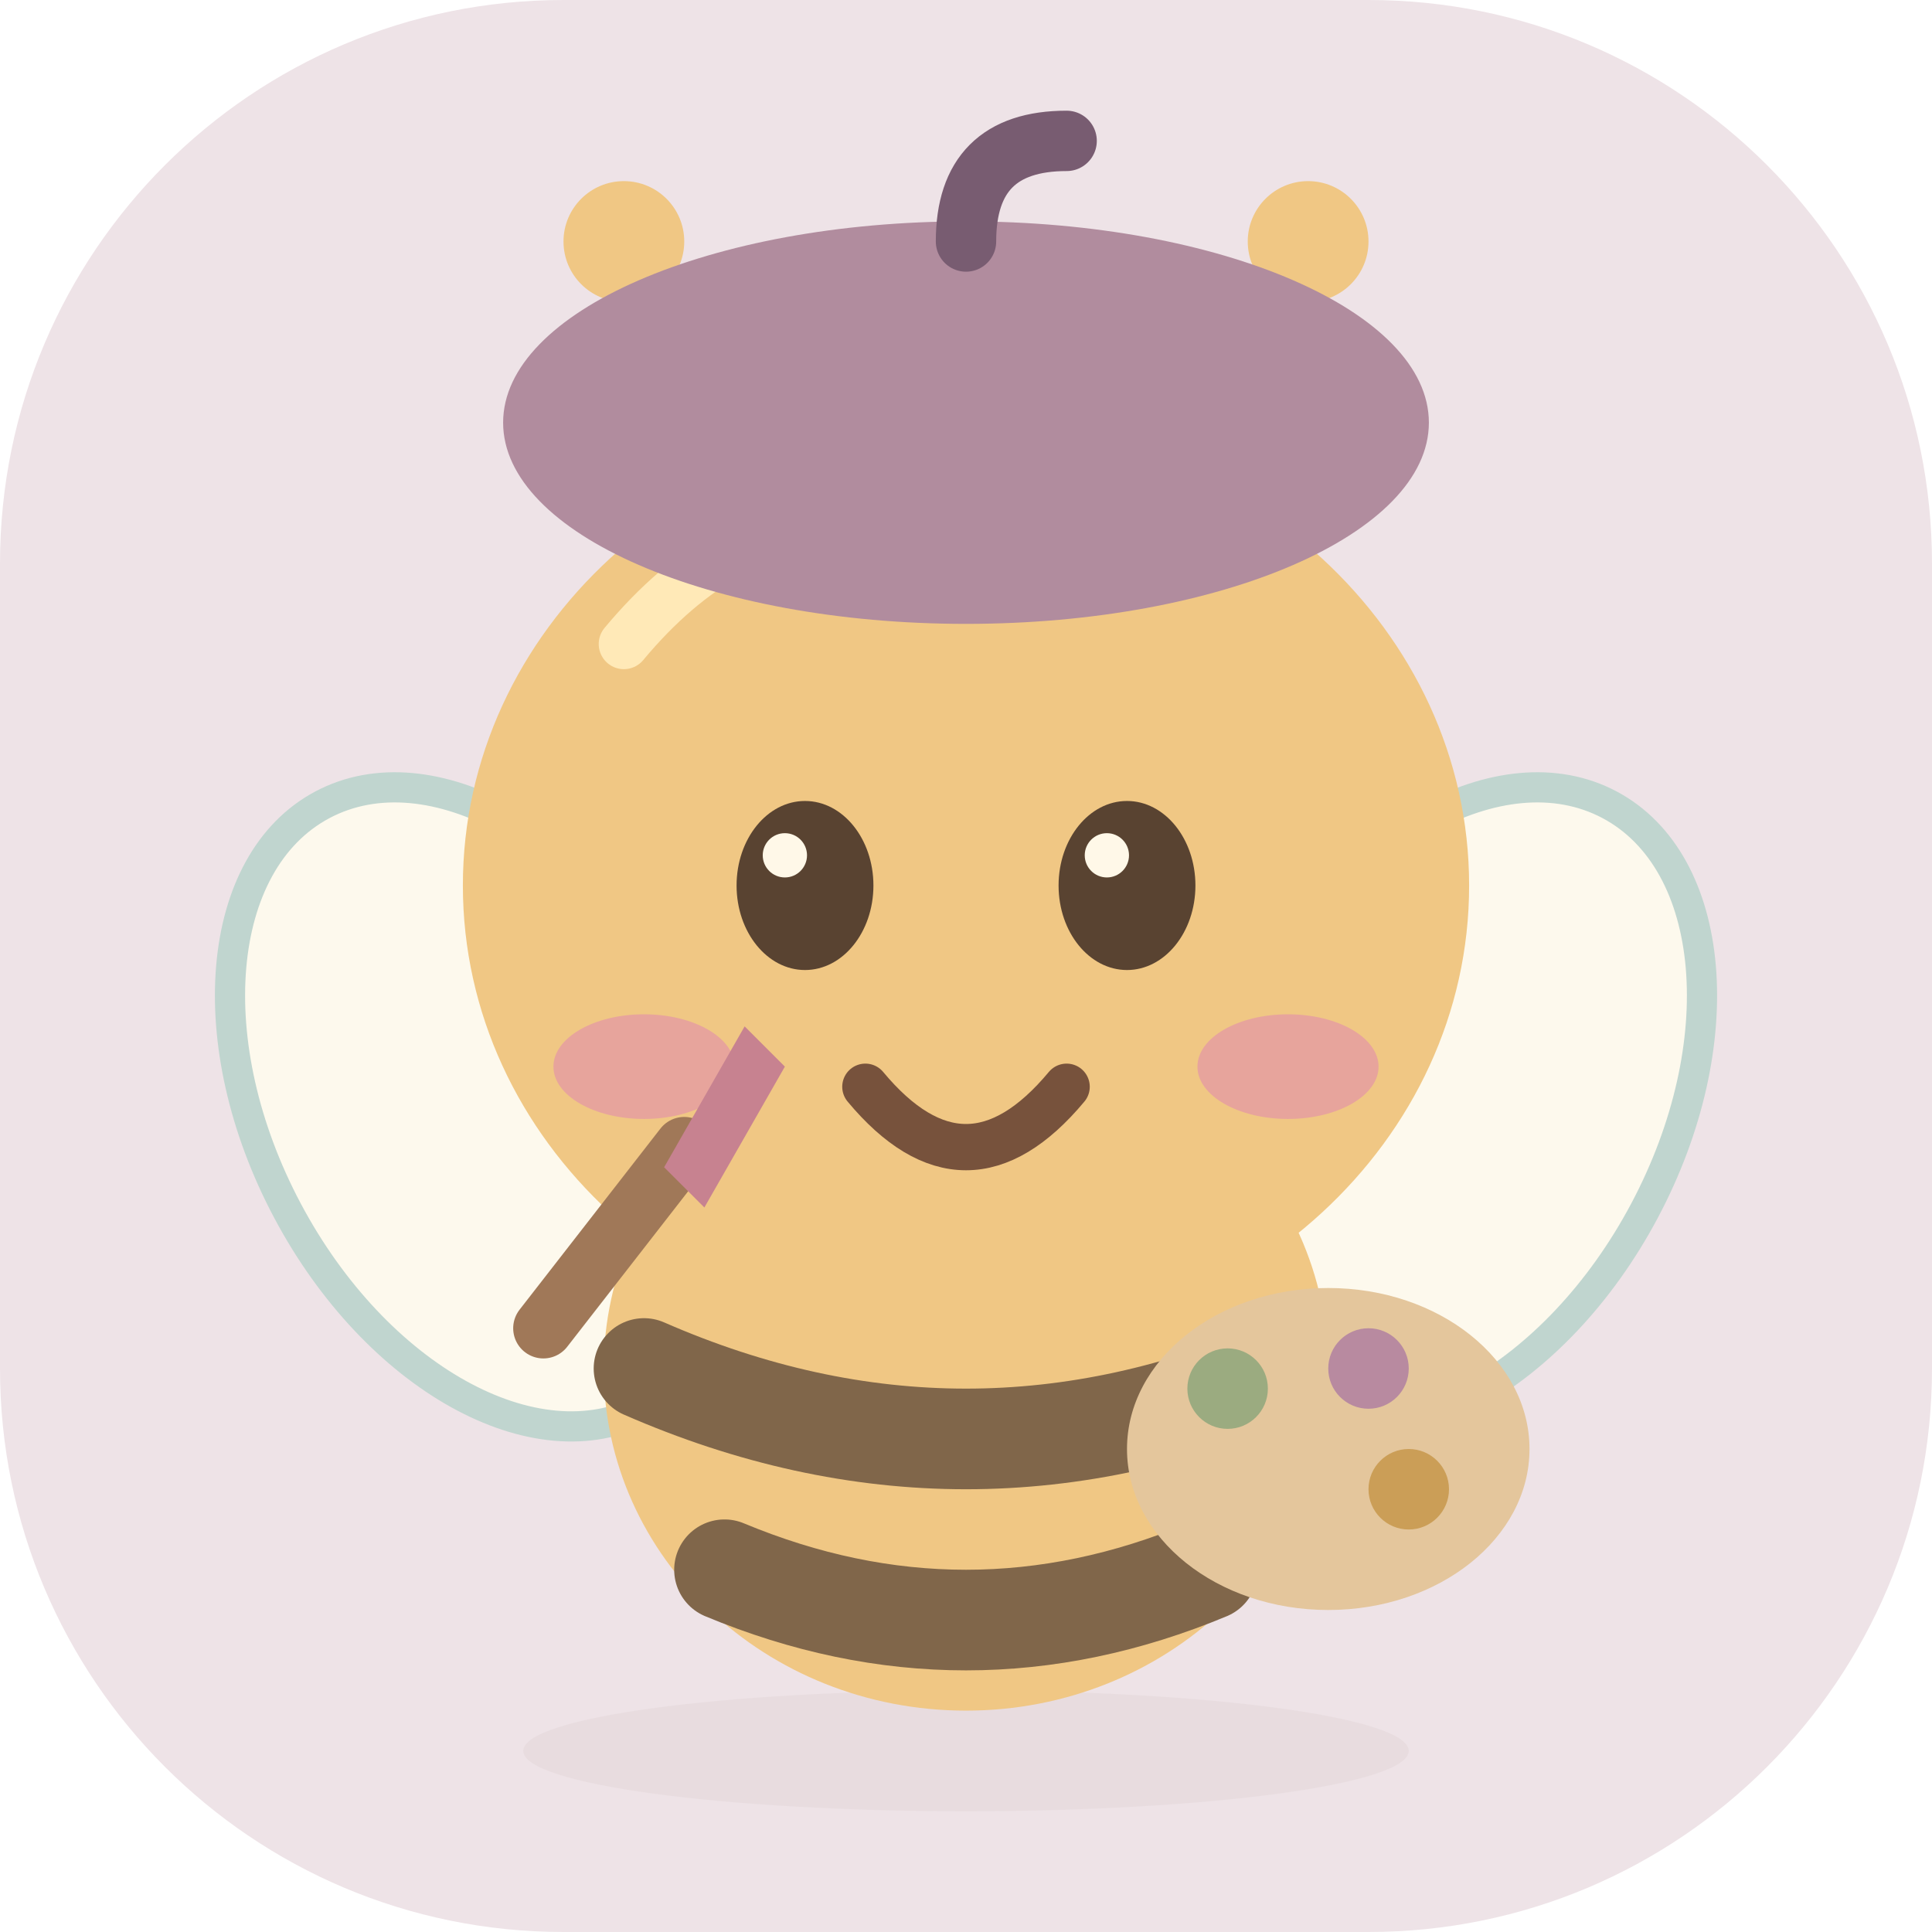
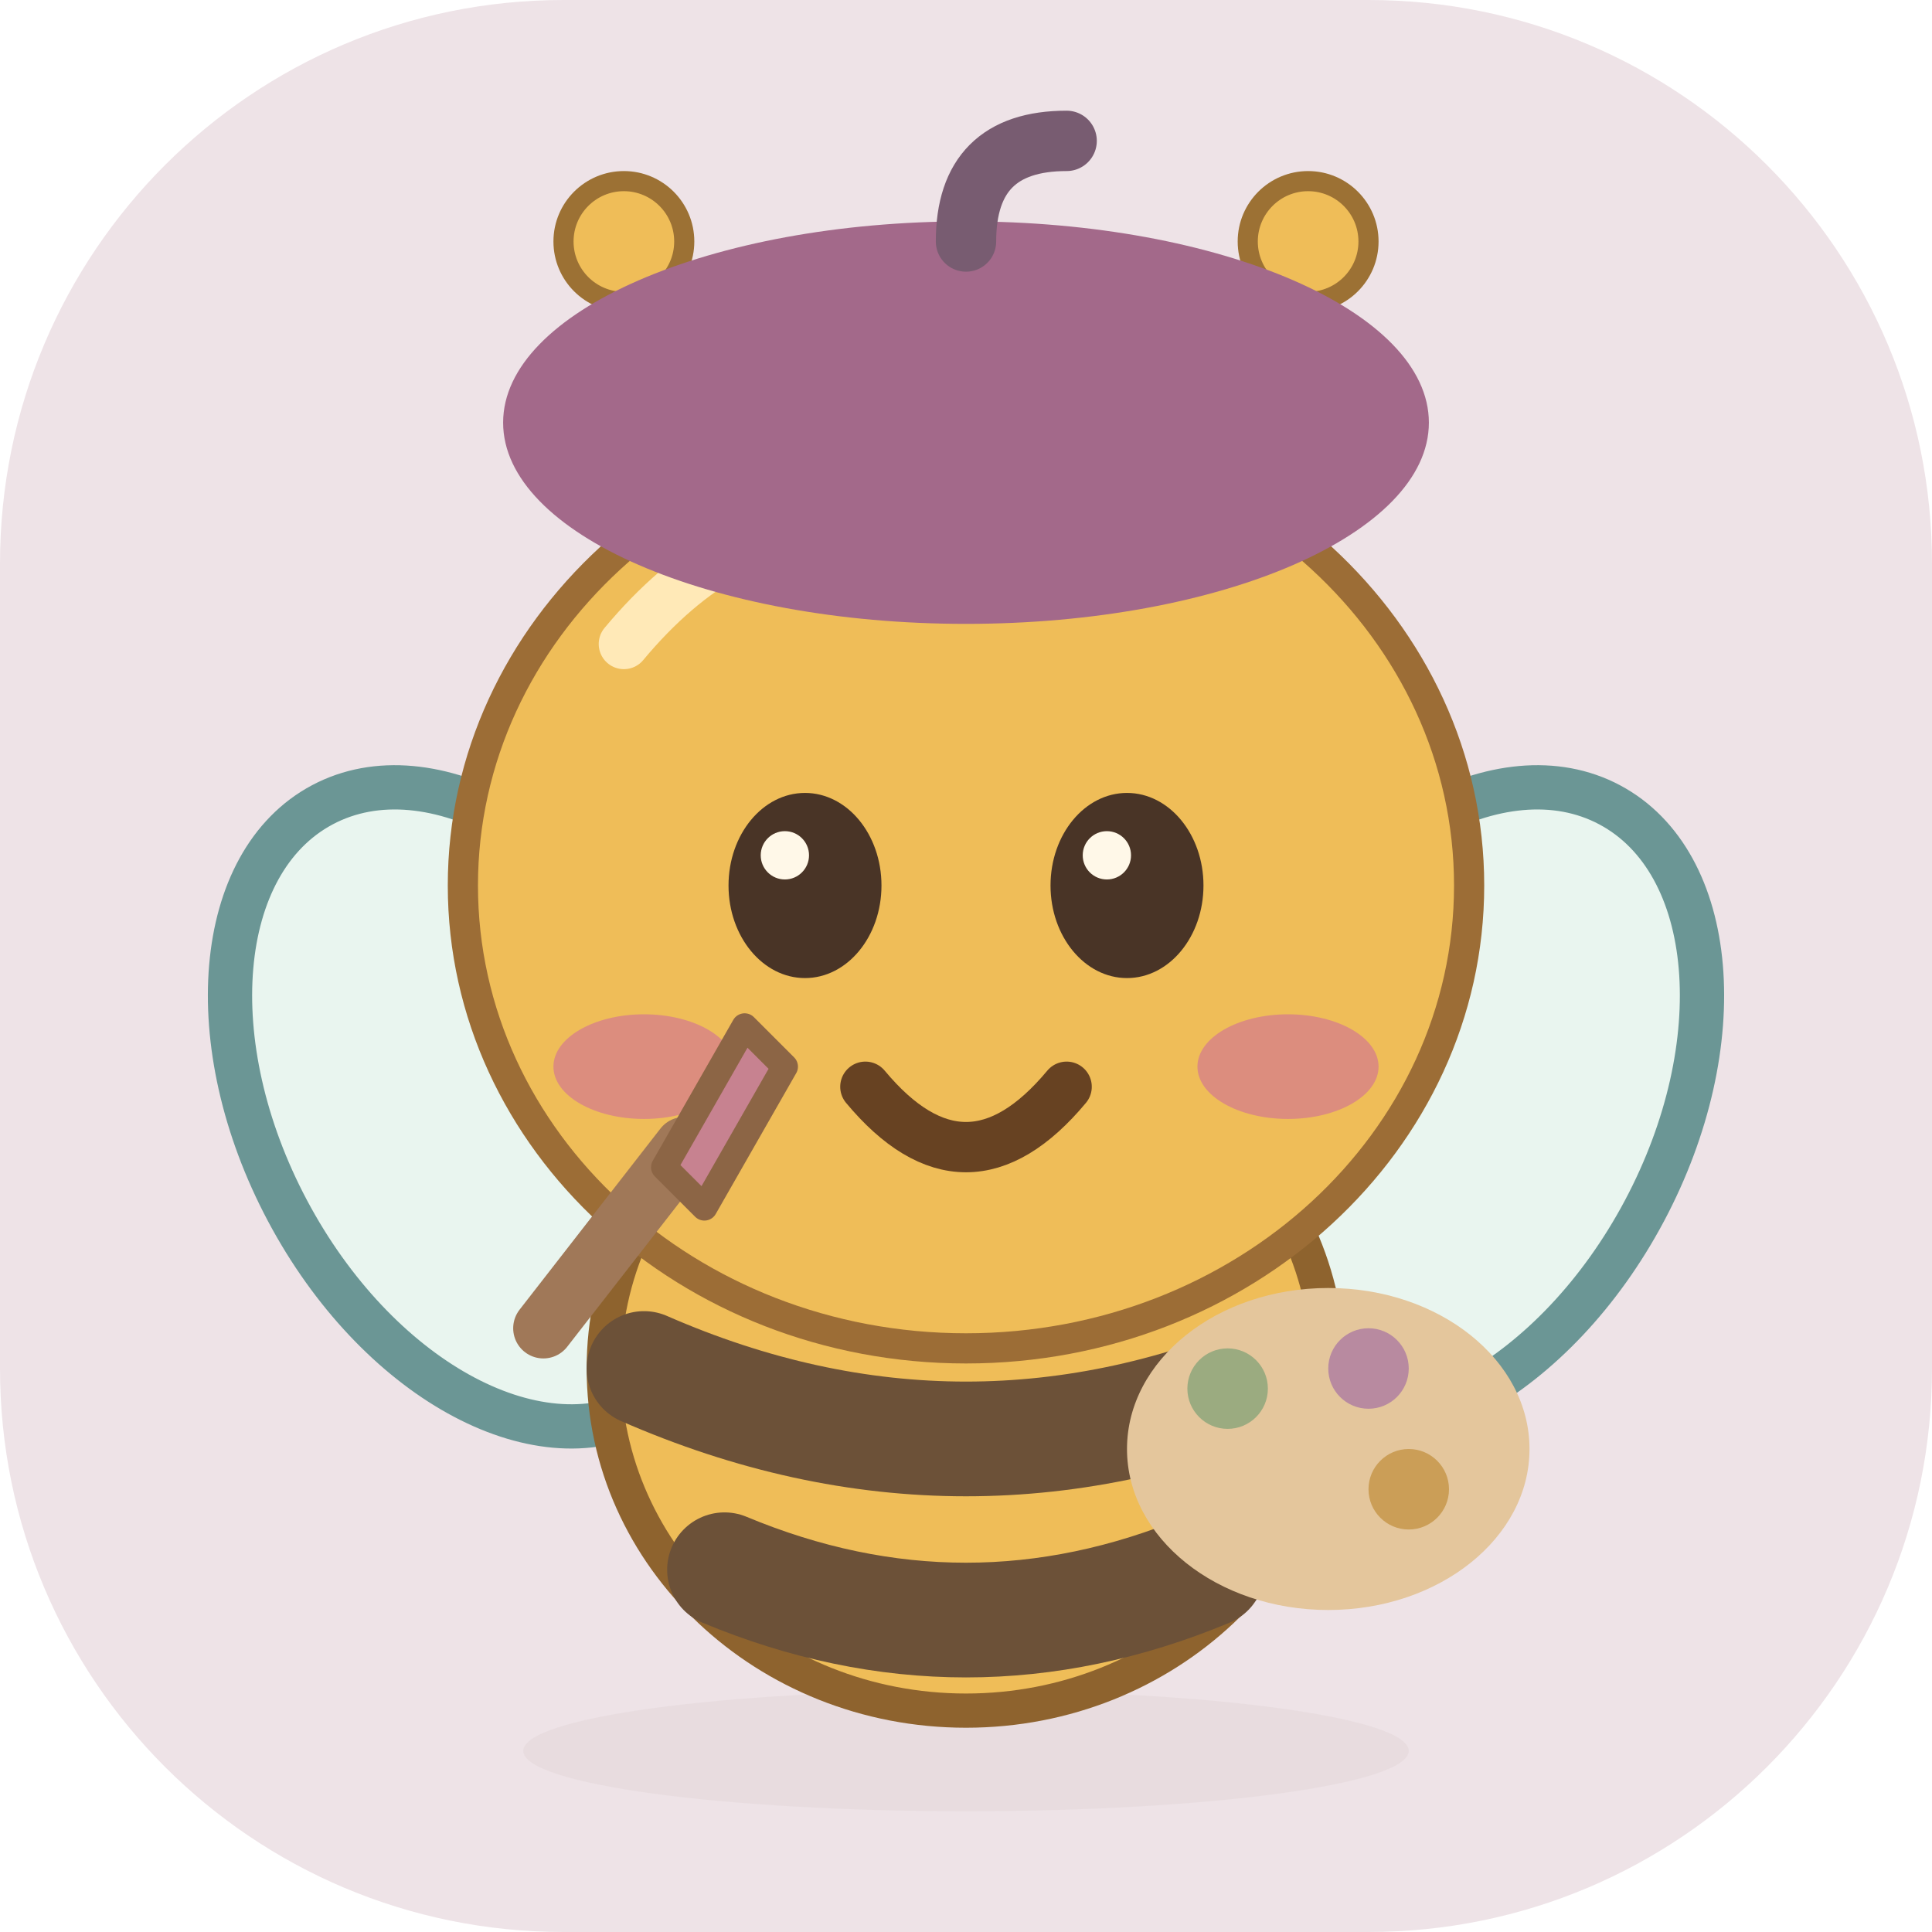
<svg xmlns="http://www.w3.org/2000/svg" viewBox="0 0 96 96">
  <rect x="0" y="0" width="96" height="96" rx="28" fill="#eee3e7" />
-   <ellipse cx="48" cy="87" rx="22" ry="3" fill="#6b58420c" />
-   <ellipse cx="24" cy="55" rx="11" ry="17" transform="rotate(-28 24 55)" fill="#fdf9ed" stroke="#c0d5cf" stroke-width="1.5" />
-   <ellipse cx="72" cy="55" rx="11" ry="17" transform="rotate(28 72 55)" fill="#fdf9ed" stroke="#c0d5cf" stroke-width="1.5" />
-   <ellipse cx="48" cy="68" rx="18" ry="17" fill="#f0c784" />
-   <path d="M32 68q16 7 32 0m-28 10q12 5 24 0" fill="none" stroke="#80664a" stroke-width="5" stroke-linecap="round" stroke-linejoin="round" />
-   <path d="M37 28q-2-10-6-14m28 14q2-10 6-14" fill="none" stroke="#8f744f" stroke-width="2.5" stroke-linecap="round" stroke-linejoin="round" />
-   <ellipse cx="31" cy="12" rx="3" ry="3" fill="#f0c784" />
-   <ellipse cx="65" cy="12" rx="3" ry="3" fill="#f0c784" />
-   <ellipse cx="48" cy="44" rx="25" ry="23" fill="#f0c784" />
+   <ellipse cx="48" cy="87" rx="22" ry="3" fill="#6b58420c" stroke="none" stroke-width="1.7" />
+   <ellipse cx="24" cy="55" rx="11" ry="17" transform="rotate(-28 24 55)" fill="#e9f5ef" stroke="#6b9695" stroke-width="2.2" />
+   <ellipse cx="72" cy="55" rx="11" ry="17" transform="rotate(28 72 55)" fill="#e9f5ef" stroke="#6b9695" stroke-width="2.2" />
+   <ellipse cx="48" cy="68" rx="18" ry="17" fill="#efbd58" stroke="#8e632e" stroke-width="1.7" />
+   <path d="M32 68q16 7 32 0m-28 10q12 5 24 0" fill="none" stroke="#6c5138" stroke-width="5.7" stroke-linecap="round" stroke-linejoin="round" />
+   <path d="M37 28q-2-10-6-14m28 14q2-10 6-14" fill="none" stroke="#795732" stroke-width="2.8" stroke-linecap="round" stroke-linejoin="round" />
+   <ellipse cx="31" cy="12" rx="3" ry="3" fill="#efbd58" stroke="#9c7134" stroke-width="1" />
+   <ellipse cx="65" cy="12" rx="3" ry="3" fill="#efbd58" stroke="#9c7134" stroke-width="1" />
+   <ellipse cx="48" cy="44" rx="25" ry="23" fill="#efbd58" stroke="#9c6d36" stroke-width="1.5" />
  <path d="M31 32q5-6 11-6" fill="none" stroke="#ffe9b7" stroke-width="2.5" stroke-linecap="round" stroke-linejoin="round" />
-   <ellipse cx="40" cy="44" rx="3.4" ry="4.2" fill="#594331" />
-   <ellipse cx="39" cy="42.5" rx="1.1" ry="1.1" fill="#fff8e8" />
-   <ellipse cx="56" cy="44" rx="3.4" ry="4.2" fill="#594331" />
-   <ellipse cx="55" cy="42.5" rx="1.1" ry="1.1" fill="#fff8e8" />
-   <ellipse cx="32" cy="53" rx="4.5" ry="2.6" fill="#e7a49c" />
-   <ellipse cx="64" cy="53" rx="4.5" ry="2.6" fill="#e7a49c" />
-   <path d="M43 54q5 6 10 0" fill="none" stroke="#77523c" stroke-width="2.3" stroke-linecap="round" stroke-linejoin="round" />
-   <ellipse cx="48" cy="21" rx="23" ry="10" fill="#b18c9e" />
+   <ellipse cx="40" cy="44" rx="3.8" ry="4.6" fill="#493426" stroke="none" stroke-width="1.7" />
+   <ellipse cx="39" cy="42.5" rx="1.2" ry="1.2" fill="#fff8e8" stroke="none" stroke-width="1.7" />
+   <ellipse cx="56" cy="44" rx="3.8" ry="4.6" fill="#493426" stroke="none" stroke-width="1.7" />
+   <ellipse cx="55" cy="42.5" rx="1.2" ry="1.2" fill="#fff8e8" stroke="none" stroke-width="1.7" />
+   <ellipse cx="32" cy="53" rx="4.5" ry="2.6" fill="#dc8d7e" stroke="none" stroke-width="1.7" />
+   <ellipse cx="64" cy="53" rx="4.5" ry="2.6" fill="#dc8d7e" stroke="none" stroke-width="1.7" />
+   <path d="M43 54q5 6 10 0" fill="none" stroke="#674222" stroke-width="2.5" stroke-linecap="round" stroke-linejoin="round" />
+   <ellipse cx="48" cy="21" rx="23" ry="10" fill="#a3698a" stroke="none" stroke-width="1.7" />
  <path d="M48 12q0-5 5-5" fill="none" stroke="#785c71" stroke-width="3" stroke-linecap="round" stroke-linejoin="round" />
  <path d="m27 66 7-9" fill="none" stroke="#a07858" stroke-width="3" stroke-linecap="round" stroke-linejoin="round" />
-   <path d="m33 58 4-7 2 2-4 7Z" fill="#c78290" stroke="none" stroke-width="2" stroke-linecap="round" stroke-linejoin="round" />
-   <ellipse cx="66" cy="72" rx="10" ry="8" fill="#e4c69c" />
-   <ellipse cx="61" cy="69" rx="2" ry="2" fill="#9bab80" />
-   <ellipse cx="68" cy="68" rx="2" ry="2" fill="#b88aa0" />
-   <ellipse cx="70" cy="74" rx="2" ry="2" fill="#cb9e57" />
+   <path d="m33 58 4-7 2 2-4 7Z" fill="#c78290" stroke="#8c6545" stroke-width="1.3" stroke-linecap="round" stroke-linejoin="round" />
+   <ellipse cx="66" cy="72" rx="10" ry="8" fill="#e4c69c" stroke="none" stroke-width="1.7" />
+   <ellipse cx="61" cy="69" rx="2" ry="2" fill="#9bab80" stroke="none" stroke-width="1.7" />
+   <ellipse cx="68" cy="68" rx="2" ry="2" fill="#b88aa0" stroke="none" stroke-width="1.7" />
+   <ellipse cx="70" cy="74" rx="2" ry="2" fill="#cb9e57" stroke="none" stroke-width="1.7" />
</svg>
